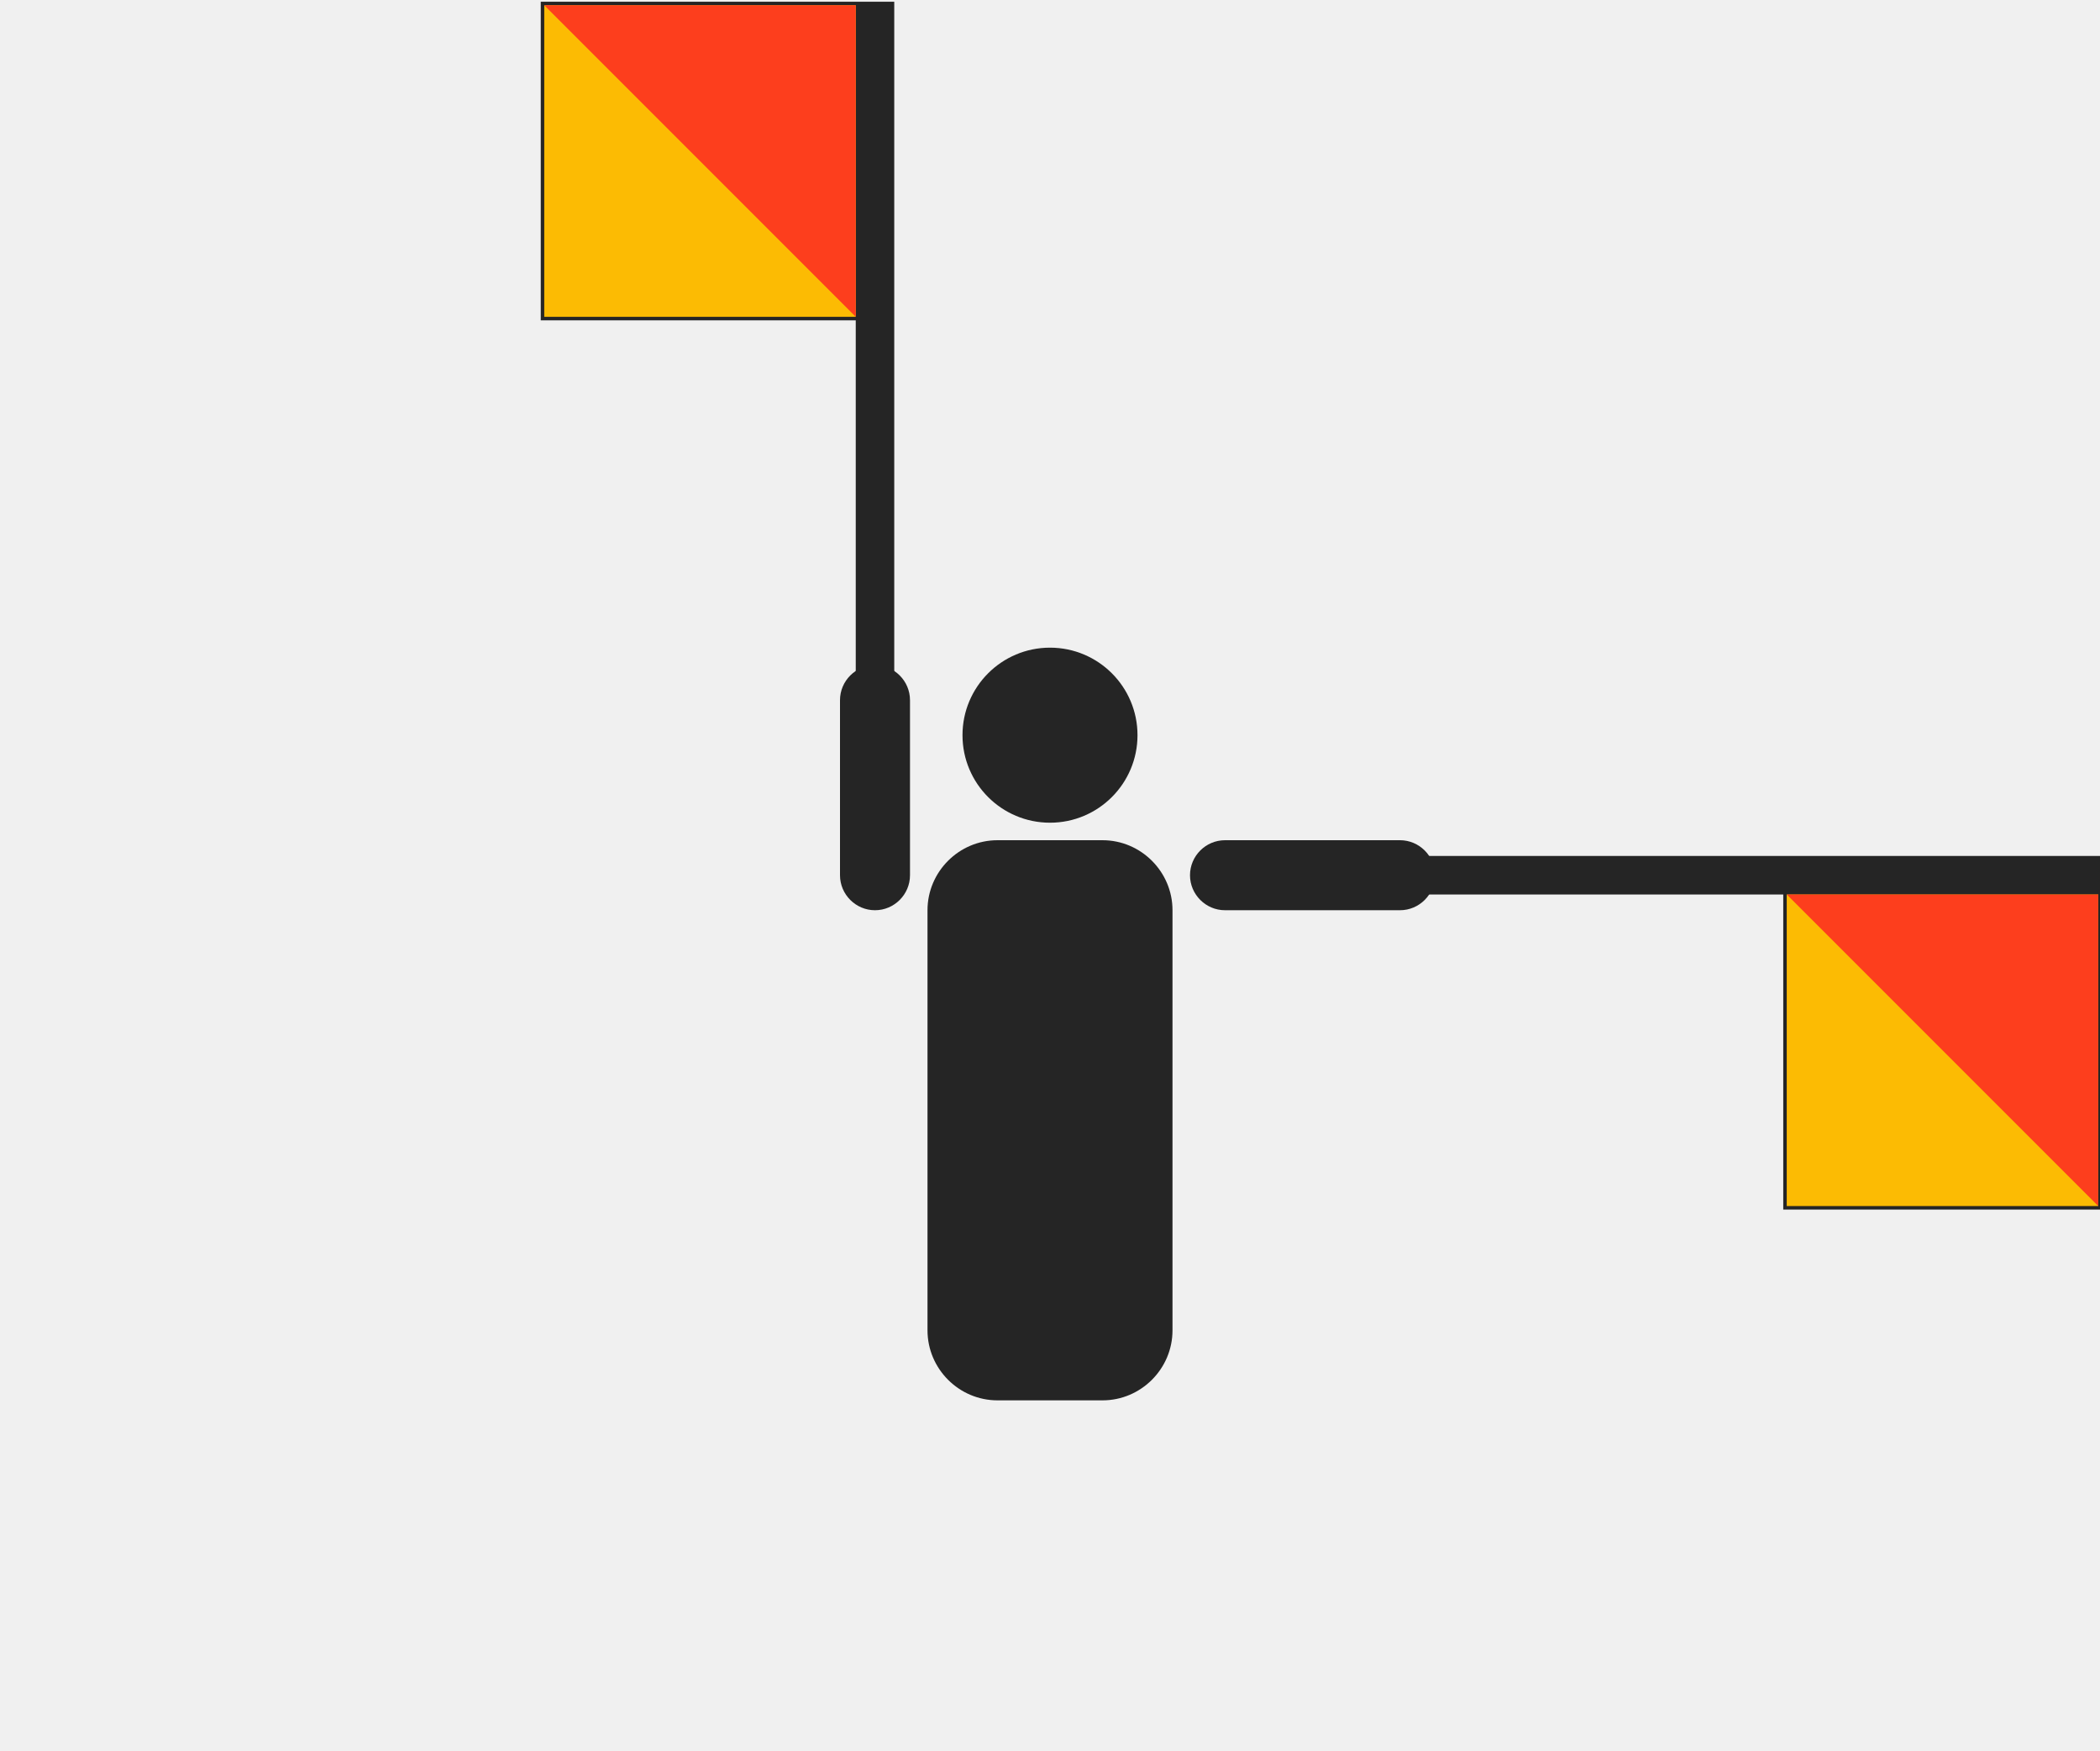
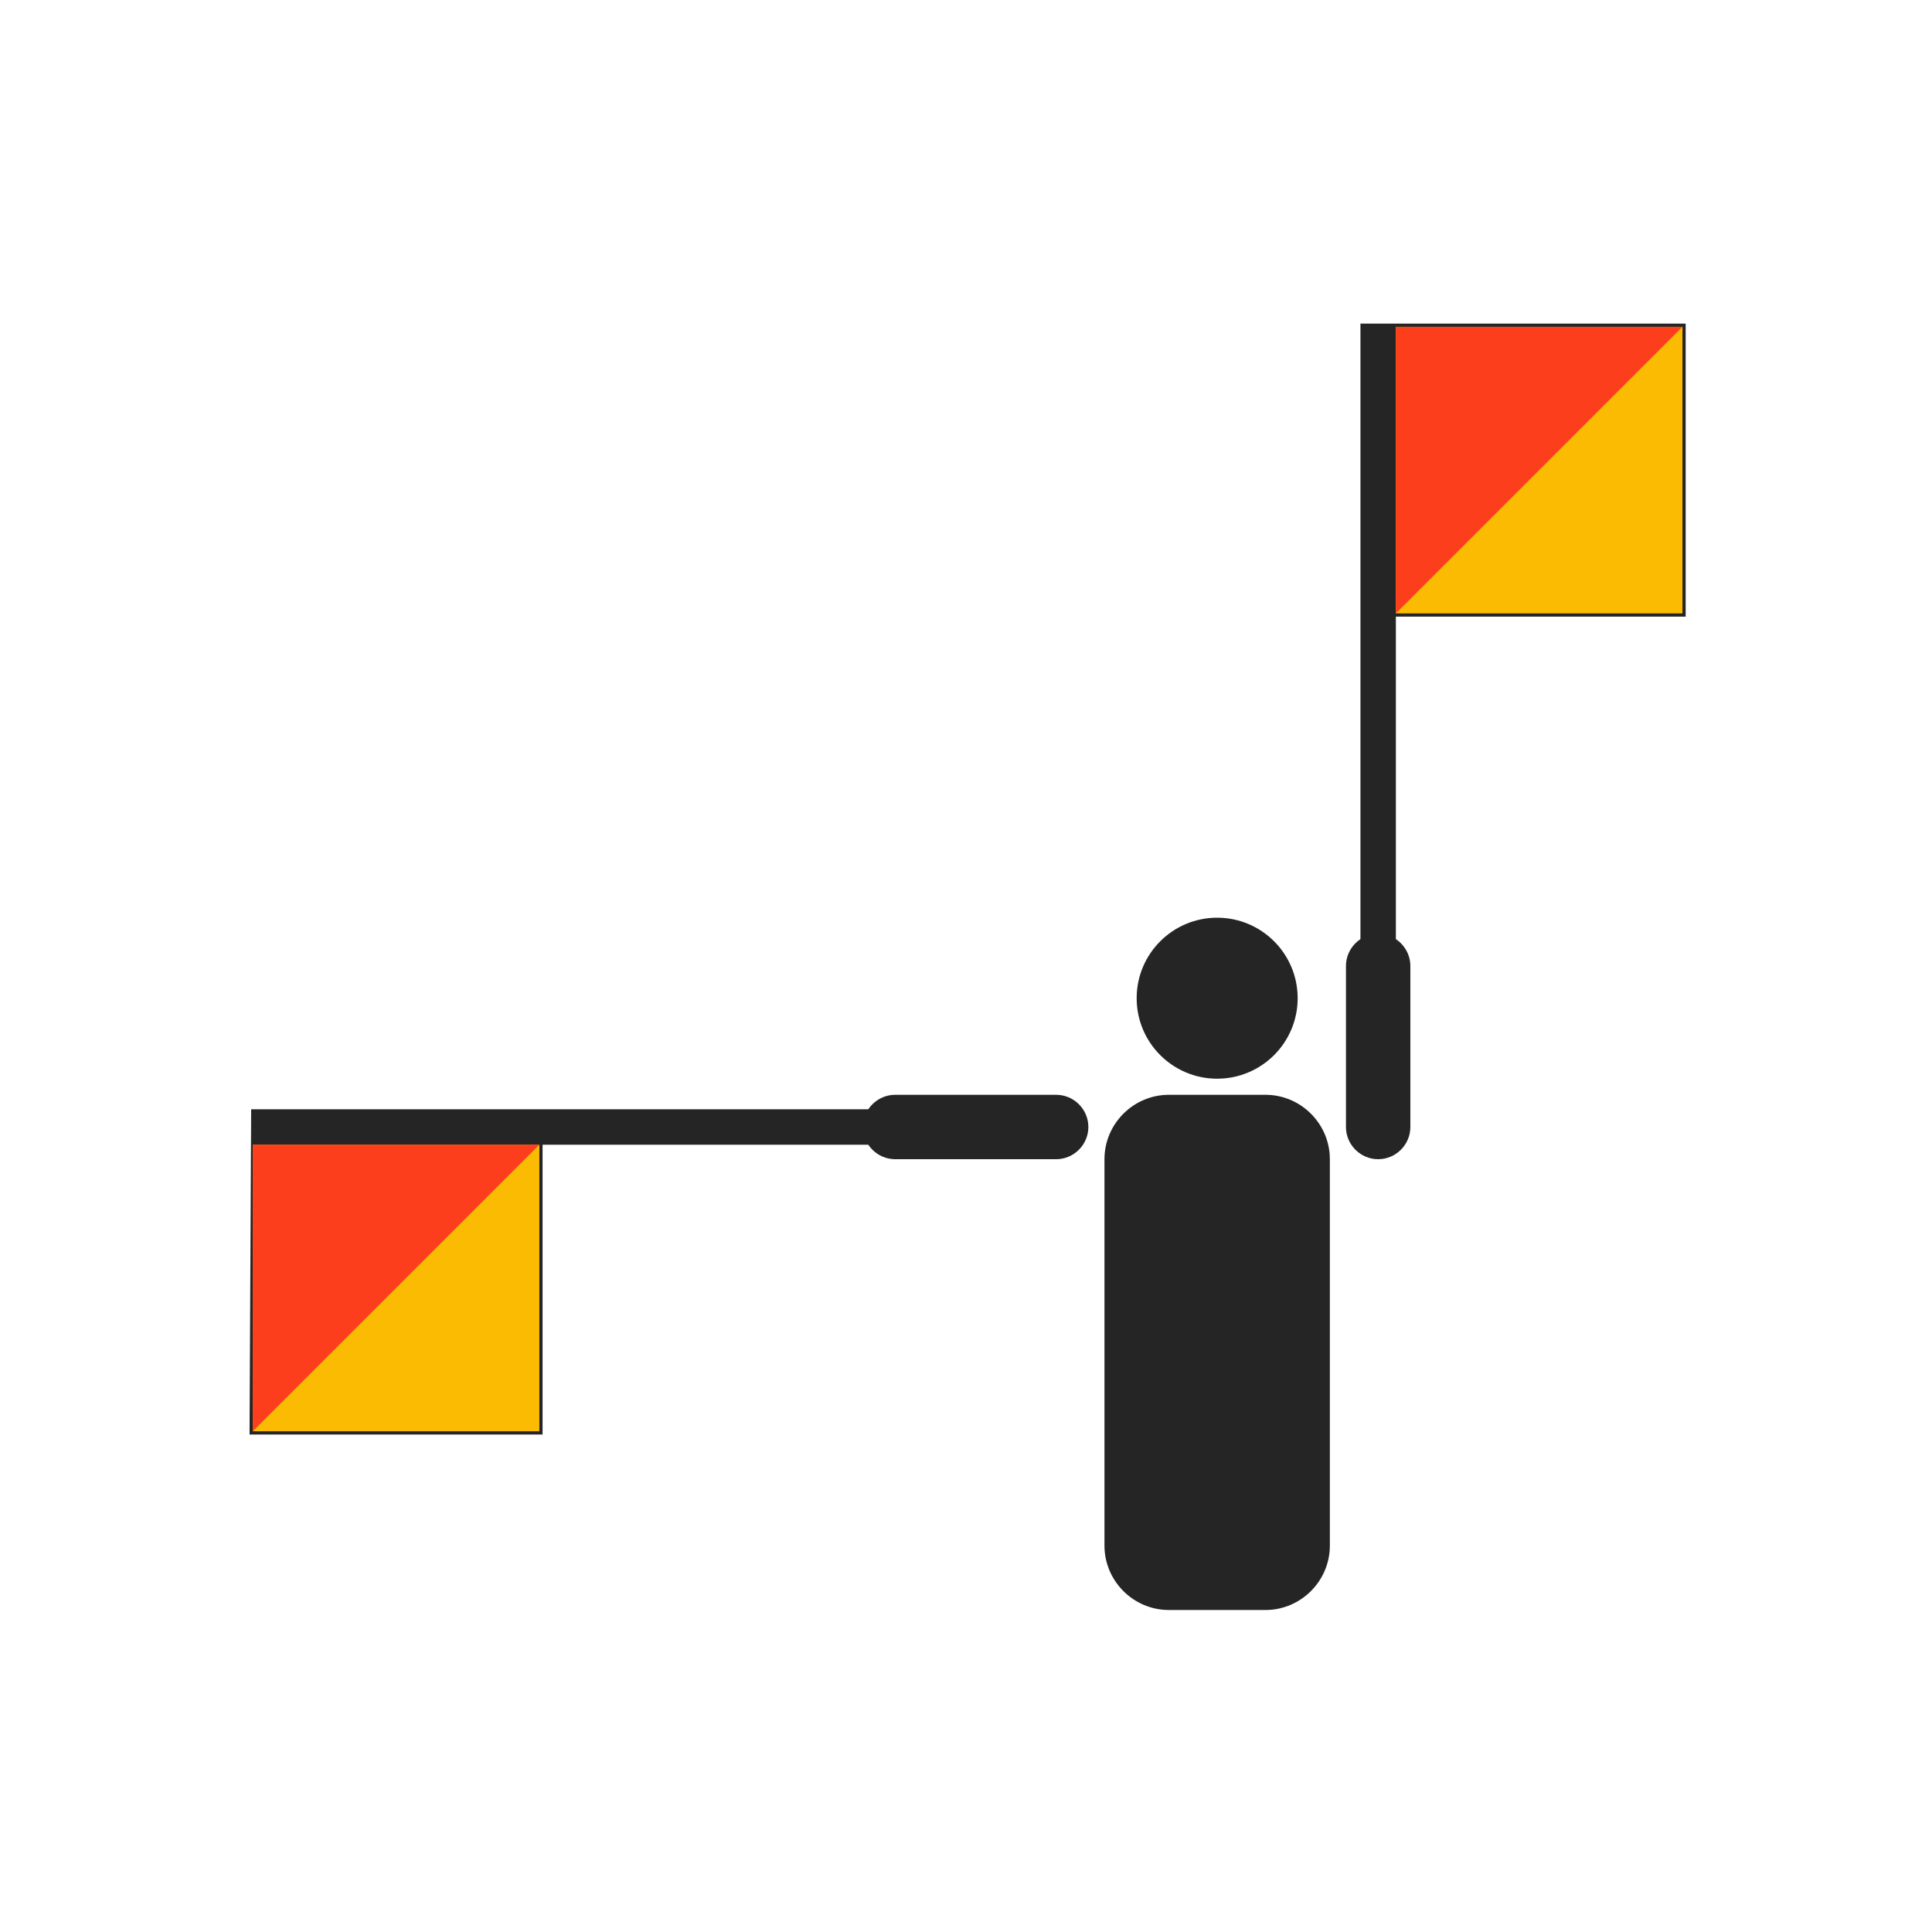
- <svg xmlns="http://www.w3.org/2000/svg" width="600" height="500" viewBox="0 0 600 500" fill="none">
-   <g clip-path="url(#clip0)">
-     <path d="M300 235C286.193 235 275 223.807 275 210C275 196.193 286.193 185 300 185C313.807 185 325 196.193 325 210C325 223.807 313.807 235 300 235Z" fill="#252525" />
-     <path d="M315 240H285C274 240 265 249 265 260V380C265 391 274 400 285 400H315C326 400 335 391 335 380V260C335 249 326 240 315 240Z" fill="#252525" />
-     <path d="M260 250V200C260 194.5 255.5 190 250 190C244.5 190 240 194.5 240 200V250C240 255.5 244.5 260 250 260C255.5 260 260 255.5 260 250Z" fill="#252525" />
-     <path d="M255.5 201V0.5H154.5V91.5H244.5V201.5L255.5 201Z" fill="#252525" />
-     <path d="M244.5 90.5V1.5H155.5V90.5H244.5Z" fill="#FCBB03" />
-     <path d="M244.5 90.5L155.5 1.5H244.5V90.5Z" fill="#FD3E1D" />
-     <path d="M400 240H350C344.5 240 340 244.5 340 250C340 255.5 344.5 260 350 260H400C405.5 260 410 255.5 410 250C410 244.5 405.5 240 400 240Z" fill="#252525" />
-     <path d="M600 244.5H399.5V255.5H509.5V345.5H600.5L600 244.5Z" fill="#252525" />
-     <path d="M599.5 255.5H510.5V344.5H599.5V255.5Z" fill="#FCBB03" />
-     <path d="M599.5 255.5H510.5L599.5 344.5V255.5Z" fill="#FD3E1D" />
-   </g>
-   <defs>
-     <clipPath id="clip0">
-       <rect width="600" height="500" transform="matrix(-1 0 0 1 600 0)" fill="white" />
-     </clipPath>
-   </defs>
+ <svg xmlns="http://www.w3.org/2000/svg" width="600" height="600" viewBox="0 0 600 600" fill="none">
+   <rect width="600" height="600" fill="white" />
+   <path d="M378 335C391.807 335 403 323.807 403 310C403 296.193 391.807 285 378 285C364.193 285 353 296.193 353 310C353 323.807 364.193 335 378 335Z" fill="#252525" />
+   <path d="M363 340H393C404 340 413 349 413 360V480C413 491 404 500 393 500H363C352 500 343 491 343 480V360C343 349 352 340 363 340Z" fill="#252525" />
+   <path d="M418 350V300C418 294.5 422.5 290 428 290C433.5 290 438 294.5 438 300V350C438 355.5 433.5 360 428 360C422.5 360 418 355.5 418 350Z" fill="#252525" />
+   <path d="M422.5 301V100.5H523.5V191.5H433.5V301.5L422.5 301Z" fill="#252525" />
+   <path d="M433.5 190.5V101.5H522.5V190.5H433.5Z" fill="#FCBB03" />
+   <path d="M433.5 190.5L522.5 101.5H433.5V190.5Z" fill="#FD3E1D" />
+   <path d="M278 340H328C333.5 340 338 344.5 338 350C338 355.5 333.5 360 328 360H278C272.5 360 268 355.5 268 350C268 344.5 272.5 340 278 340Z" fill="#252525" />
+   <path d="M78 344.5H278.5V355.5H168.5V445.5H77.5L78 344.5Z" fill="#252525" />
+   <path d="M78.5 355.5H167.5V444.5H78.5V355.5Z" fill="#FCBB03" />
+   <path d="M78.5 355.5H167.5L78.5 444.5V355.5Z" fill="#FD3E1D" />
</svg>
